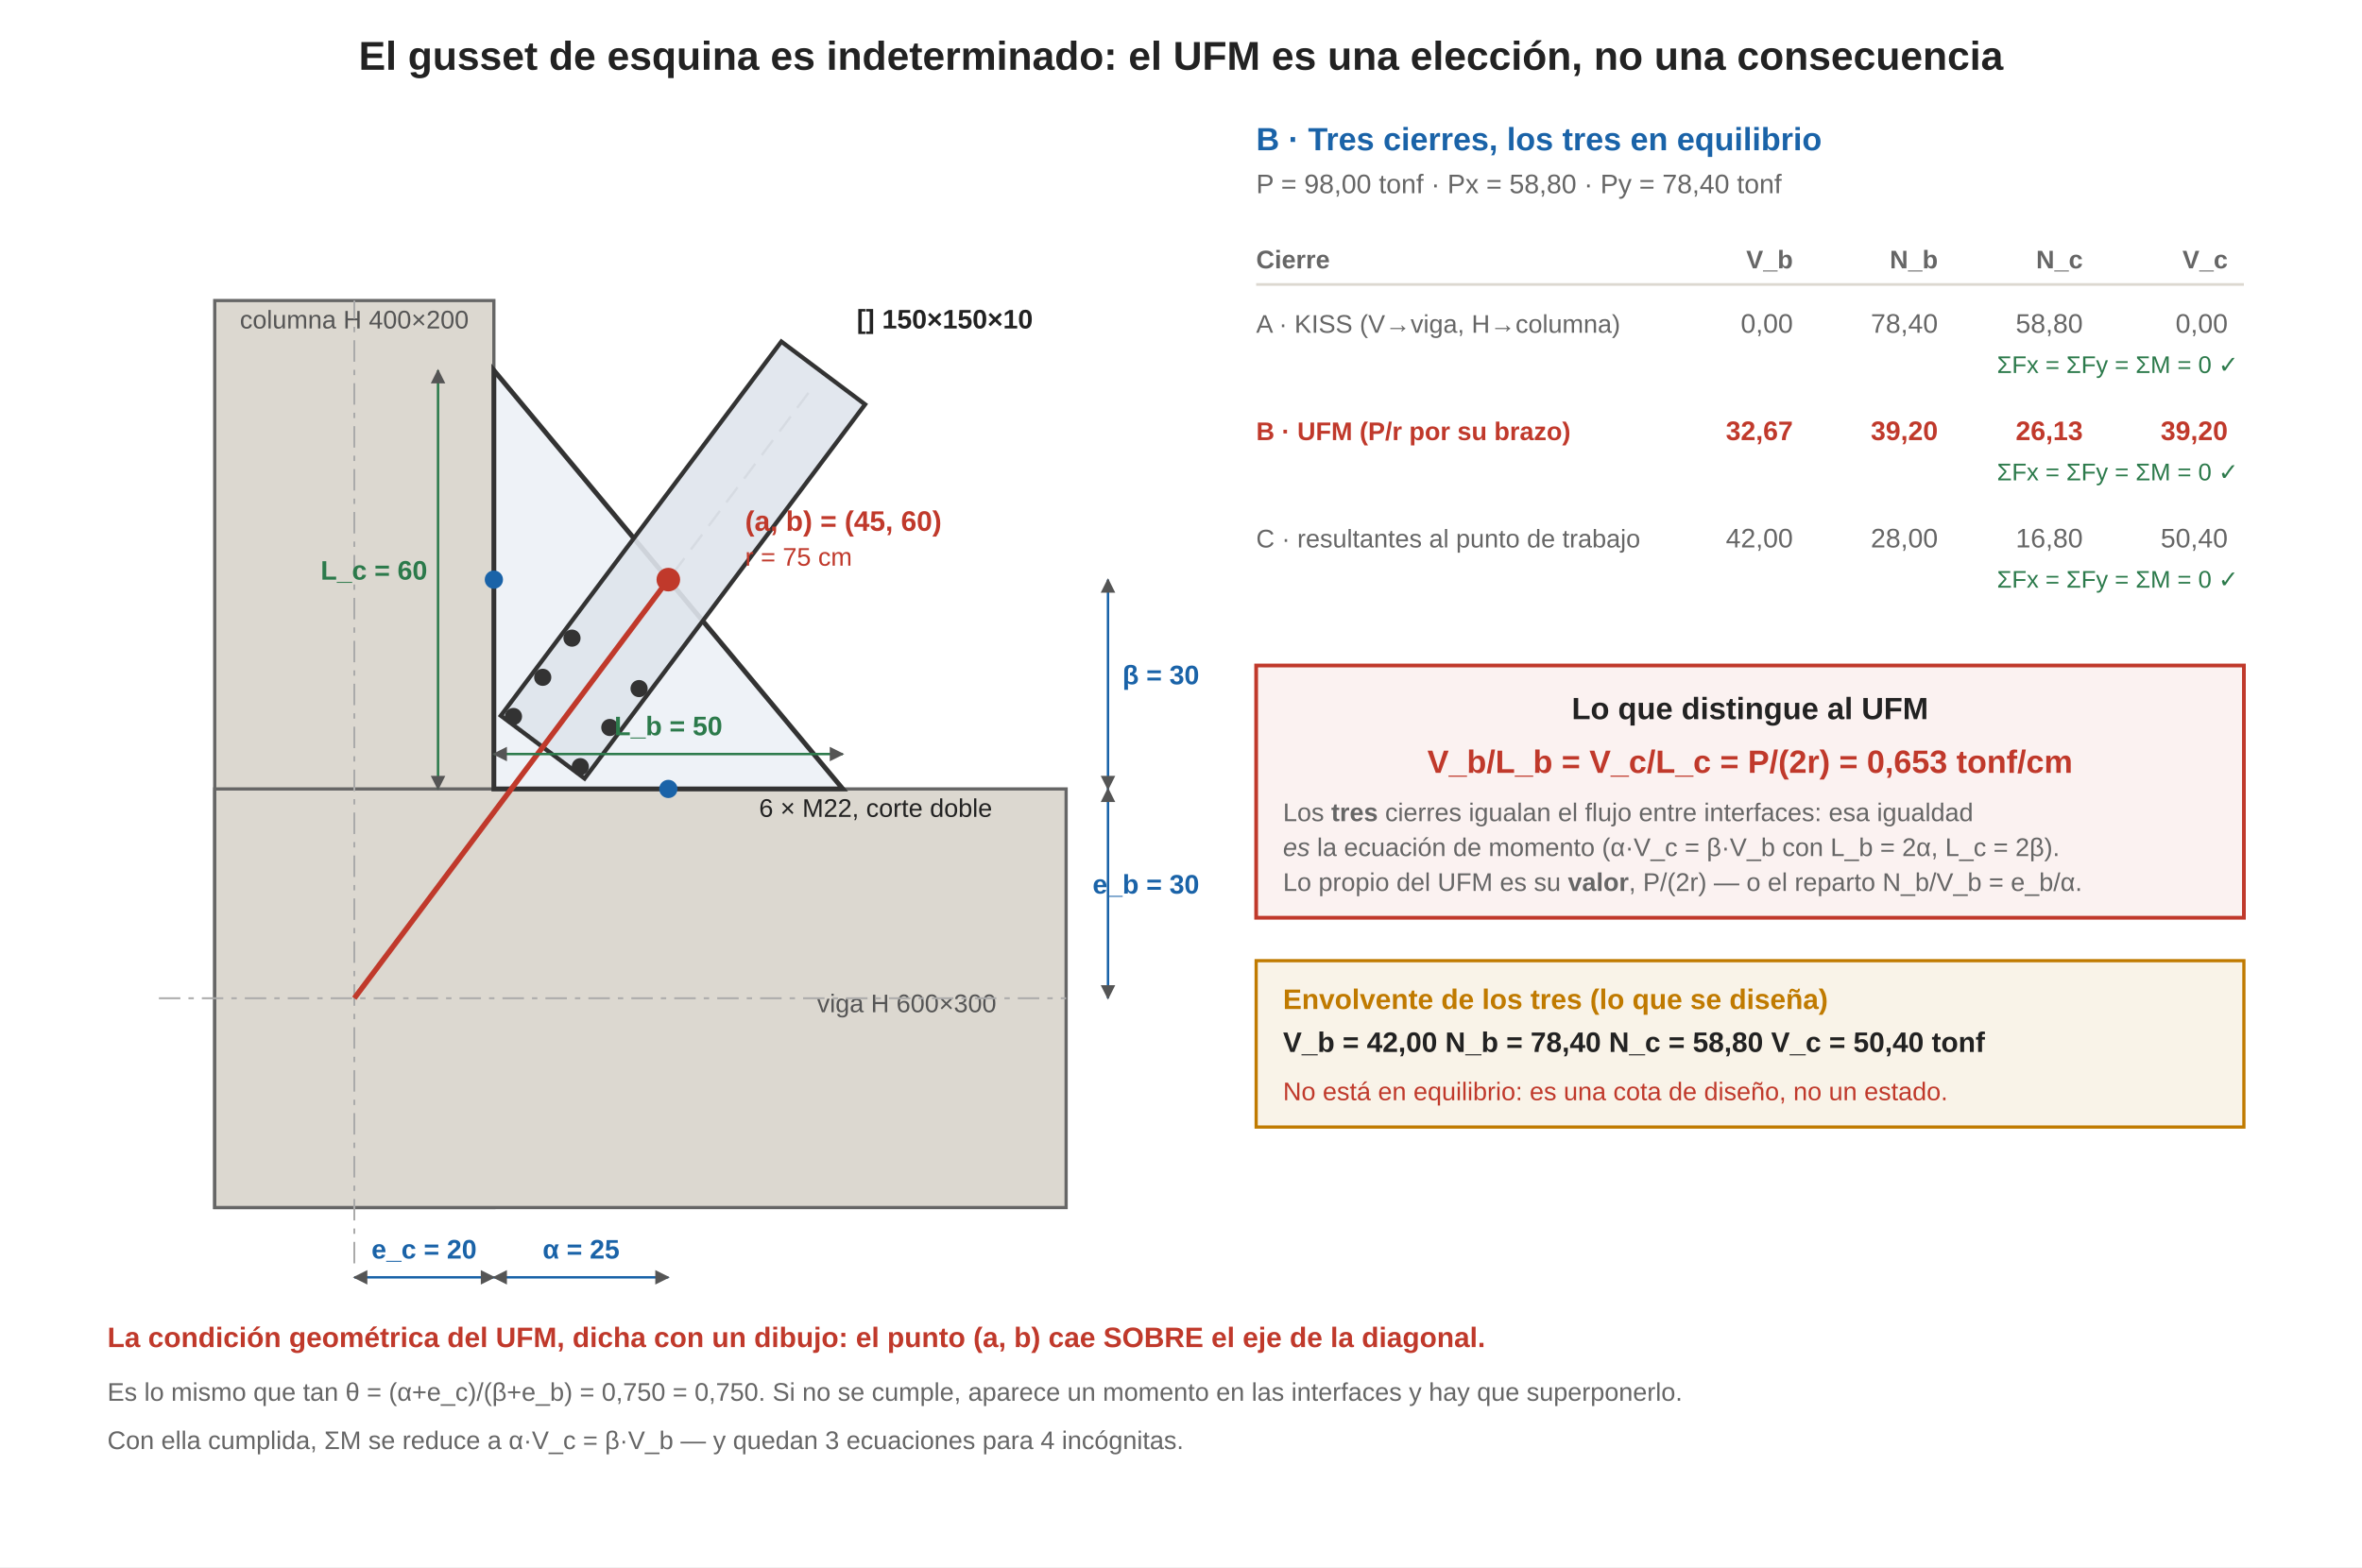
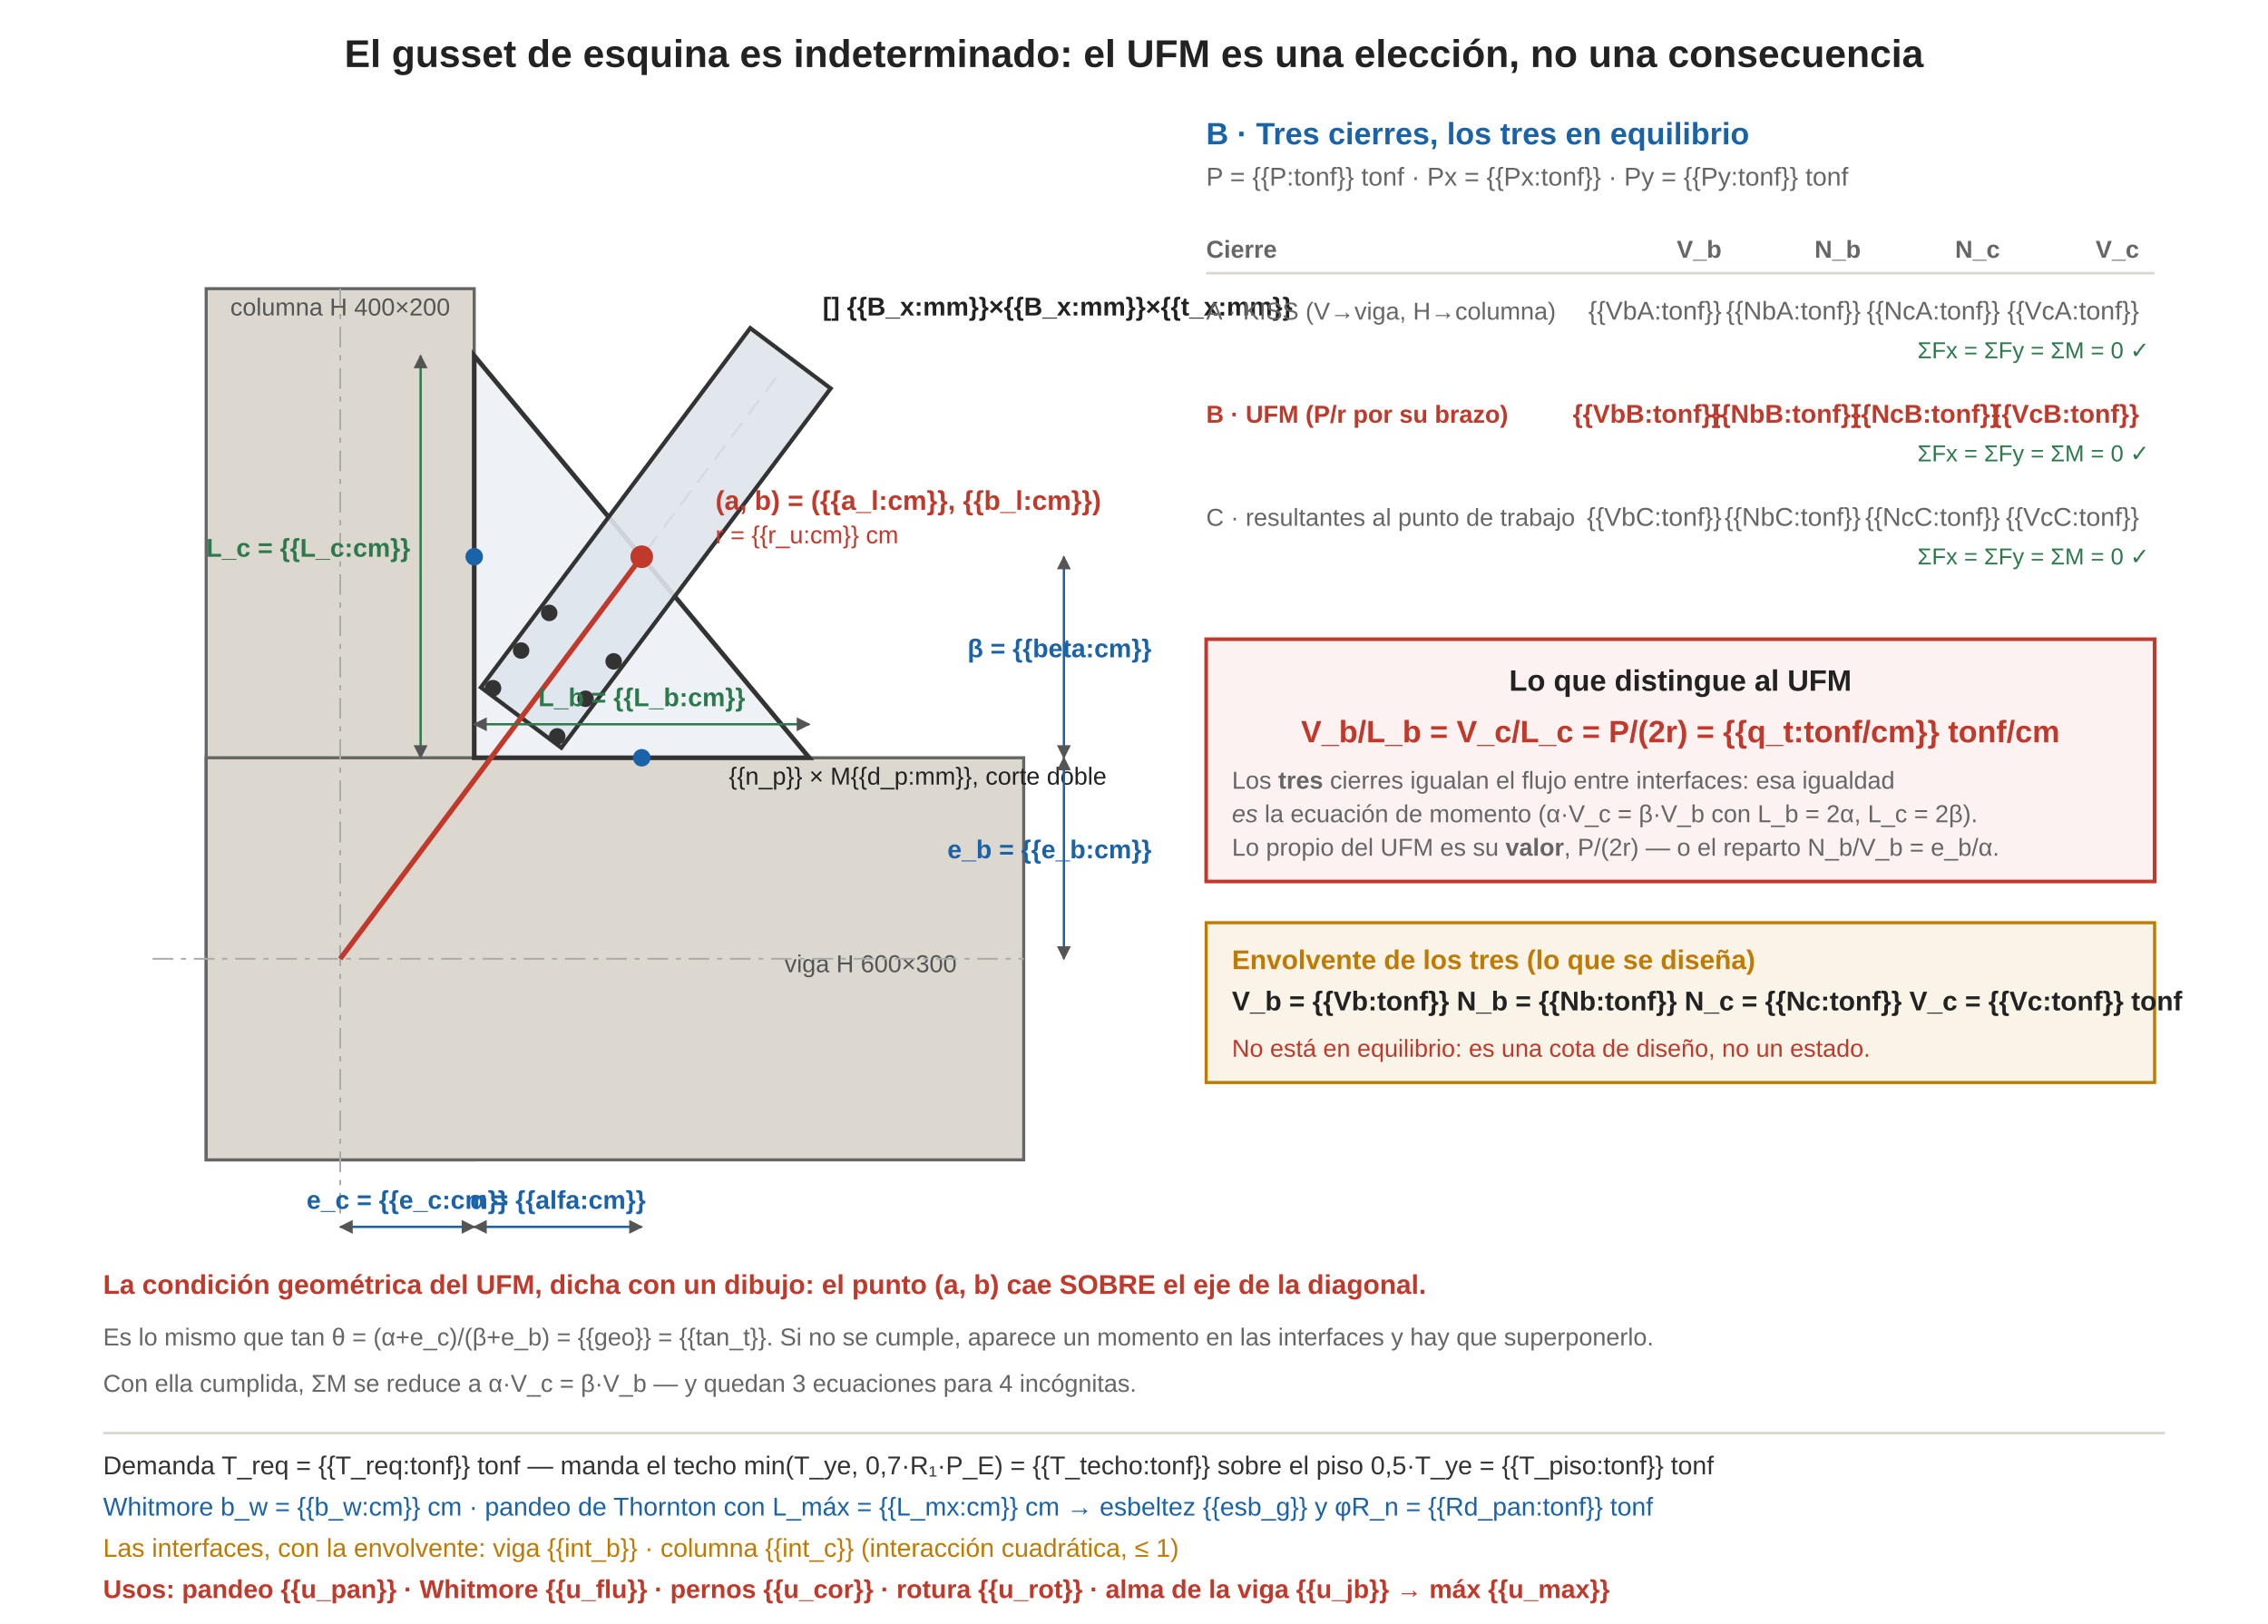
- <svg xmlns="http://www.w3.org/2000/svg" viewBox="0 0 880 584" font-family="Segoe UI, Arial, sans-serif">
+ <svg xmlns="http://www.w3.org/2000/svg" viewBox="0 0 880 630" font-family="Segoe UI, Arial, sans-serif">
  <defs>
    <marker id="ar" viewBox="0 0 10 10" refX="9" refY="5" markerWidth="6" markerHeight="6" orient="auto-start-reverse">
      <path d="M0,0 L10,5 L0,10 z" fill="#555" />
    </marker>
    <marker id="rr" viewBox="0 0 10 10" refX="9" refY="5" markerWidth="6.5" markerHeight="6.5" orient="auto">
      <path d="M0,0 L10,5 L0,10 z" fill="#c0392b" />
    </marker>
    <marker id="gr" viewBox="0 0 10 10" refX="9" refY="5" markerWidth="6.5" markerHeight="6.5" orient="auto">
      <path d="M0,0 L10,5 L0,10 z" fill="#2c7a4b" />
    </marker>
  </defs>
-   <rect width="880" height="584" fill="#ffffff" />
+   <rect width="880" height="630" fill="#ffffff" />
  <text x="440.0" y="26" font-size="15" text-anchor="middle" fill="#222" font-weight="bold">El gusset de esquina es indeterminado: el UFM es una elección, no una consecuencia</text>
  <rect x="80.0" y="112.0" width="104.0" height="338.0" fill="#dcd8d0" stroke="#666" stroke-width="1.2" />
  <rect x="80.0" y="294.0" width="317.2" height="156.0" fill="#dcd8d0" stroke="#666" stroke-width="1.2" />
  <text x="371.2" y="377.2" font-size="9.5" text-anchor="end" fill="#555">viga H 600×300</text>
  <text x="132.0" y="122.4" font-size="9.5" text-anchor="middle" fill="#555">columna H 400×200</text>
  <line x1="59.2" y1="372.0" x2="397.2" y2="372.0" stroke="#aaa" stroke-width="0.7" stroke-dasharray="8 3 2 3" />
  <line x1="132.0" y1="470.8" x2="132.0" y2="112.0" stroke="#aaa" stroke-width="0.7" stroke-dasharray="8 3 2 3" />
  <polygon points="184.0,294.0 314.0,294.0 184.0,138.0" fill="#eef2f7" stroke="#333" stroke-width="1.8" />
  <line x1="132.0" y1="372.0" x2="303.6" y2="143.2" stroke="#888" stroke-width="0.9" stroke-dasharray="7 4" />
  <polygon points="186.6,266.7 291.1,127.3 322.3,150.7 217.8,290.1" fill="#dfe5ec" fill-opacity="0.9" stroke="#333" stroke-width="1.6" />
-   <text x="319.2" y="122.4" font-size="10" fill="#222" font-weight="bold">[] 150×150×10</text>
+   <text x="319.2" y="122.4" font-size="10" fill="#222" font-weight="bold">[] {{B_x:mm}}×{{B_x:mm}}×{{t_x:mm}}</text>
  <circle cx="216.2" cy="285.7" r="3.2" fill="#333" />
  <circle cx="191.3" cy="267.0" r="3.2" fill="#333" />
  <circle cx="227.2" cy="271.1" r="3.2" fill="#333" />
  <circle cx="202.2" cy="252.4" r="3.2" fill="#333" />
  <circle cx="238.1" cy="256.6" r="3.2" fill="#333" />
  <circle cx="213.1" cy="237.8" r="3.2" fill="#333" />
-   <text x="282.8" y="304.4" font-size="9.5" fill="#222">6 × M22, corte doble</text>
+   <text x="282.8" y="304.4" font-size="9.5" fill="#222">{{n_p}} × M{{d_p:mm}}, corte doble</text>
  <circle cx="249.0" cy="216.0" r="4.4" fill="#c0392b" />
  <line x1="132.0" y1="372.0" x2="249.0" y2="216.0" stroke="#c0392b" stroke-width="2" />
-   <text x="277.6" y="197.8" font-size="10.5" fill="#c0392b" font-weight="bold">(a, b) = (45, 60)</text>
-   <text x="277.6" y="210.8" font-size="9.5" fill="#c0392b">r = 75 cm</text>
+   <text x="277.6" y="197.8" font-size="10.5" fill="#c0392b" font-weight="bold">(a, b) = ({{a_l:cm}}, {{b_l:cm}})</text>
+   <text x="277.6" y="210.8" font-size="9.5" fill="#c0392b">r = {{r_u:cm}} cm</text>
  <circle cx="249.0" cy="294.0" r="3.4" fill="#1a63a8" />
  <circle cx="184.0" cy="216.0" r="3.4" fill="#1a63a8" />
  <line x1="132.0" y1="476.0" x2="184.0" y2="476.0" stroke="#1a63a8" stroke-width="0.9" marker-start="url(#ar)" marker-end="url(#ar)" />
-   <text x="158.0" y="469.0" font-size="10" text-anchor="middle" fill="#1a63a8" font-weight="bold">e_c = 20</text>
+   <text x="158.0" y="469.0" font-size="10" text-anchor="middle" fill="#1a63a8" font-weight="bold">e_c = {{e_c:cm}}</text>
  <line x1="184.0" y1="476.0" x2="249.0" y2="476.0" stroke="#1a63a8" stroke-width="0.9" marker-start="url(#ar)" marker-end="url(#ar)" />
-   <text x="216.5" y="469.0" font-size="10" text-anchor="middle" fill="#1a63a8" font-weight="bold">α = 25</text>
+   <text x="216.5" y="469.0" font-size="10" text-anchor="middle" fill="#1a63a8" font-weight="bold">α = {{alfa:cm}}</text>
  <line x1="412.8" y1="372.0" x2="412.8" y2="294.0" stroke="#1a63a8" stroke-width="0.9" marker-start="url(#ar)" marker-end="url(#ar)" />
-   <text x="446.8" y="333.0" font-size="10" text-anchor="end" fill="#1a63a8" font-weight="bold">e_b = 30</text>
+   <text x="446.8" y="333.0" font-size="10" text-anchor="end" fill="#1a63a8" font-weight="bold">e_b = {{e_b:cm}}</text>
  <line x1="412.8" y1="294.0" x2="412.8" y2="216.0" stroke="#1a63a8" stroke-width="0.9" marker-start="url(#ar)" marker-end="url(#ar)" />
-   <text x="446.8" y="255.0" font-size="10" text-anchor="end" fill="#1a63a8" font-weight="bold">β = 30</text>
+   <text x="446.8" y="255.0" font-size="10" text-anchor="end" fill="#1a63a8" font-weight="bold">β = {{beta:cm}}</text>
  <line x1="184.0" y1="281.0" x2="314.0" y2="281.0" stroke="#2c7a4b" stroke-width="0.9" marker-start="url(#ar)" marker-end="url(#ar)" />
-   <text x="249.0" y="274.0" font-size="10" text-anchor="middle" fill="#2c7a4b" font-weight="bold">L_b = 50</text>
+   <text x="249.0" y="274.0" font-size="10" text-anchor="middle" fill="#2c7a4b" font-weight="bold">L_b = {{L_b:cm}}</text>
  <line x1="163.2" y1="294.0" x2="163.2" y2="138.0" stroke="#2c7a4b" stroke-width="0.9" marker-start="url(#ar)" marker-end="url(#ar)" />
-   <text x="159.2" y="216.0" font-size="10" text-anchor="end" fill="#2c7a4b" font-weight="bold">L_c = 60</text>
+   <text x="159.2" y="216.0" font-size="10" text-anchor="end" fill="#2c7a4b" font-weight="bold">L_c = {{L_c:cm}}</text>
  <text x="40" y="502" font-size="10.5" fill="#c0392b" font-weight="bold">La condición geométrica del UFM, dicha con un dibujo: el punto (a, b) cae SOBRE el eje de la diagonal.</text>
-   <text x="40" y="522" font-size="9.5" fill="#666">Es lo mismo que tan θ = (α+e_c)/(β+e_b) = 0,750 = 0,750. Si no se cumple, aparece un momento en las interfaces y hay que superponerlo.</text>
+   <text x="40" y="522" font-size="9.5" fill="#666">Es lo mismo que tan θ = (α+e_c)/(β+e_b) = {{geo}} = {{tan_t}}. Si no se cumple, aparece un momento en las interfaces y hay que superponerlo.</text>
  <text x="40" y="540" font-size="9.5" fill="#666">Con ella cumplida, ΣM se reduce a α·V_c = β·V_b — y quedan 3 ecuaciones para 4 incógnitas.</text>
  <text x="468" y="56" font-size="12" fill="#1a63a8" font-weight="bold">B · Tres cierres, los tres en equilibrio</text>
-   <text x="468" y="72" font-size="10" fill="#666">P = 98,00 tonf · Px = 58,80 · Py = 78,40 tonf</text>
+   <text x="468" y="72" font-size="10" fill="#666">P = {{P:tonf}} tonf · Px = {{Px:tonf}} · Py = {{Py:tonf}} tonf</text>
  <text x="468" y="100" font-size="9.5" fill="#666" font-weight="bold">Cierre</text>
  <text x="668" y="100" font-size="9.5" text-anchor="end" fill="#666" font-weight="bold">V_b</text>
  <text x="722" y="100" font-size="9.5" text-anchor="end" fill="#666" font-weight="bold">N_b</text>
  <text x="776" y="100" font-size="9.5" text-anchor="end" fill="#666" font-weight="bold">N_c</text>
  <text x="830" y="100" font-size="9.5" text-anchor="end" fill="#666" font-weight="bold">V_c</text>
  <line x1="468" y1="106" x2="836" y2="106" stroke="#dcd8d0" stroke-width="1" />
  <text x="468" y="124" font-size="9.5" fill="#666" font-weight="normal">A · KISS (V→viga, H→columna)</text>
-   <text x="668" y="124" font-size="10" text-anchor="end" fill="#666" font-weight="normal">0,00</text>
-   <text x="722" y="124" font-size="10" text-anchor="end" fill="#666" font-weight="normal">78,40</text>
-   <text x="776" y="124" font-size="10" text-anchor="end" fill="#666" font-weight="normal">58,80</text>
-   <text x="830" y="124" font-size="10" text-anchor="end" fill="#666" font-weight="normal">0,00</text>
+   <text x="668" y="124" font-size="10" text-anchor="end" fill="#666" font-weight="normal">{{VbA:tonf}}</text>
+   <text x="722" y="124" font-size="10" text-anchor="end" fill="#666" font-weight="normal">{{NbA:tonf}}</text>
+   <text x="776" y="124" font-size="10" text-anchor="end" fill="#666" font-weight="normal">{{NcA:tonf}}</text>
+   <text x="830" y="124" font-size="10" text-anchor="end" fill="#666" font-weight="normal">{{VcA:tonf}}</text>
  <text x="834" y="139" font-size="9" text-anchor="end" fill="#2c7a4b">ΣFx = ΣFy = ΣM = 0 ✓</text>
  <text x="468" y="164" font-size="9.5" fill="#c0392b" font-weight="bold">B · UFM (P/r por su brazo)</text>
-   <text x="668" y="164" font-size="10" text-anchor="end" fill="#c0392b" font-weight="bold">32,67</text>
-   <text x="722" y="164" font-size="10" text-anchor="end" fill="#c0392b" font-weight="bold">39,20</text>
-   <text x="776" y="164" font-size="10" text-anchor="end" fill="#c0392b" font-weight="bold">26,13</text>
-   <text x="830" y="164" font-size="10" text-anchor="end" fill="#c0392b" font-weight="bold">39,20</text>
+   <text x="668" y="164" font-size="10" text-anchor="end" fill="#c0392b" font-weight="bold">{{VbB:tonf}}</text>
+   <text x="722" y="164" font-size="10" text-anchor="end" fill="#c0392b" font-weight="bold">{{NbB:tonf}}</text>
+   <text x="776" y="164" font-size="10" text-anchor="end" fill="#c0392b" font-weight="bold">{{NcB:tonf}}</text>
+   <text x="830" y="164" font-size="10" text-anchor="end" fill="#c0392b" font-weight="bold">{{VcB:tonf}}</text>
  <text x="834" y="179" font-size="9" text-anchor="end" fill="#2c7a4b">ΣFx = ΣFy = ΣM = 0 ✓</text>
  <text x="468" y="204" font-size="9.5" fill="#666" font-weight="normal">C · resultantes al punto de trabajo</text>
-   <text x="668" y="204" font-size="10" text-anchor="end" fill="#666" font-weight="normal">42,00</text>
-   <text x="722" y="204" font-size="10" text-anchor="end" fill="#666" font-weight="normal">28,00</text>
-   <text x="776" y="204" font-size="10" text-anchor="end" fill="#666" font-weight="normal">16,80</text>
-   <text x="830" y="204" font-size="10" text-anchor="end" fill="#666" font-weight="normal">50,40</text>
+   <text x="668" y="204" font-size="10" text-anchor="end" fill="#666" font-weight="normal">{{VbC:tonf}}</text>
+   <text x="722" y="204" font-size="10" text-anchor="end" fill="#666" font-weight="normal">{{NbC:tonf}}</text>
+   <text x="776" y="204" font-size="10" text-anchor="end" fill="#666" font-weight="normal">{{NcC:tonf}}</text>
+   <text x="830" y="204" font-size="10" text-anchor="end" fill="#666" font-weight="normal">{{VcC:tonf}}</text>
  <text x="834" y="219" font-size="9" text-anchor="end" fill="#2c7a4b">ΣFx = ΣFy = ΣM = 0 ✓</text>
  <rect x="468" y="248" width="368" height="94" fill="#c0392b" fill-opacity="0.07" stroke="#c0392b" stroke-width="1.4" />
  <text x="652" y="268" font-size="11.5" text-anchor="middle" fill="#222" font-weight="bold">Lo que distingue al UFM</text>
-   <text x="652" y="288" font-size="12" text-anchor="middle" fill="#c0392b" font-weight="bold">V_b/L_b = V_c/L_c = P/(2r) = 0,653 tonf/cm</text>
+   <text x="652" y="288" font-size="12" text-anchor="middle" fill="#c0392b" font-weight="bold">V_b/L_b = V_c/L_c = P/(2r) = {{q_t:tonf/cm}} tonf/cm</text>
  <text x="478" y="306" font-size="9.5" fill="#666">Los <tspan font-weight="bold">tres</tspan> cierres igualan el flujo entre interfaces: esa igualdad</text>
  <text x="478" y="319" font-size="9.5" fill="#666">
    <tspan font-style="italic">es</tspan> la ecuación de momento (α·V_c = β·V_b con L_b = 2α, L_c = 2β).</text>
  <text x="478" y="332" font-size="9.5" fill="#666">Lo propio del UFM es su <tspan font-weight="bold">valor</tspan>, P/(2r) — o el reparto N_b/V_b = e_b/α.</text>
  <rect x="468" y="358" width="368" height="62" fill="#c07a00" fill-opacity="0.09" stroke="#c07a00" stroke-width="1.2" />
  <text x="478" y="376" font-size="10.5" fill="#c07a00" font-weight="bold">Envolvente de los tres (lo que se diseña)</text>
-   <text x="478" y="392" font-size="10.5" fill="#222" font-weight="bold">V_b = 42,00  N_b = 78,40  N_c = 58,80  V_c = 50,40 tonf</text>
+   <text x="478" y="392" font-size="10.5" fill="#222" font-weight="bold">V_b = {{Vb:tonf}}  N_b = {{Nb:tonf}}  N_c = {{Nc:tonf}}  V_c = {{Vc:tonf}} tonf</text>
  <text x="478" y="410" font-size="9.5" fill="#c0392b">No está en equilibrio: es una cota de diseño, no un estado.</text>
+   <line x1="40" y1="556" x2="840" y2="556" stroke="#dcd8d0" stroke-width="1" />
+   <text x="40" y="572" font-size="10" fill="#333">Demanda T_req = {{T_req:tonf}} tonf — manda el techo min(T_ye, 0,7·R₁·P_E) = {{T_techo:tonf}} sobre el piso 0,5·T_ye = {{T_piso:tonf}} tonf</text>
+   <text x="40" y="588" font-size="10" fill="#1a63a8">Whitmore b_w = {{b_w:cm}} cm · pandeo de Thornton con L_máx = {{L_mx:cm}} cm → esbeltez {{esb_g}} y φR_n = {{Rd_pan:tonf}} tonf</text>
+   <text x="40" y="604" font-size="10" fill="#c07a00">Las interfaces, con la envolvente: viga {{int_b}} · columna {{int_c}} (interacción cuadrática, ≤ 1)</text>
+   <text x="40" y="620" font-size="10" fill="#c0392b" font-weight="bold">Usos: pandeo {{u_pan}} · Whitmore {{u_flu}} · pernos {{u_cor}} · rotura {{u_rot}} · alma de la viga {{u_jb}} → máx {{u_max}}</text>
</svg>
